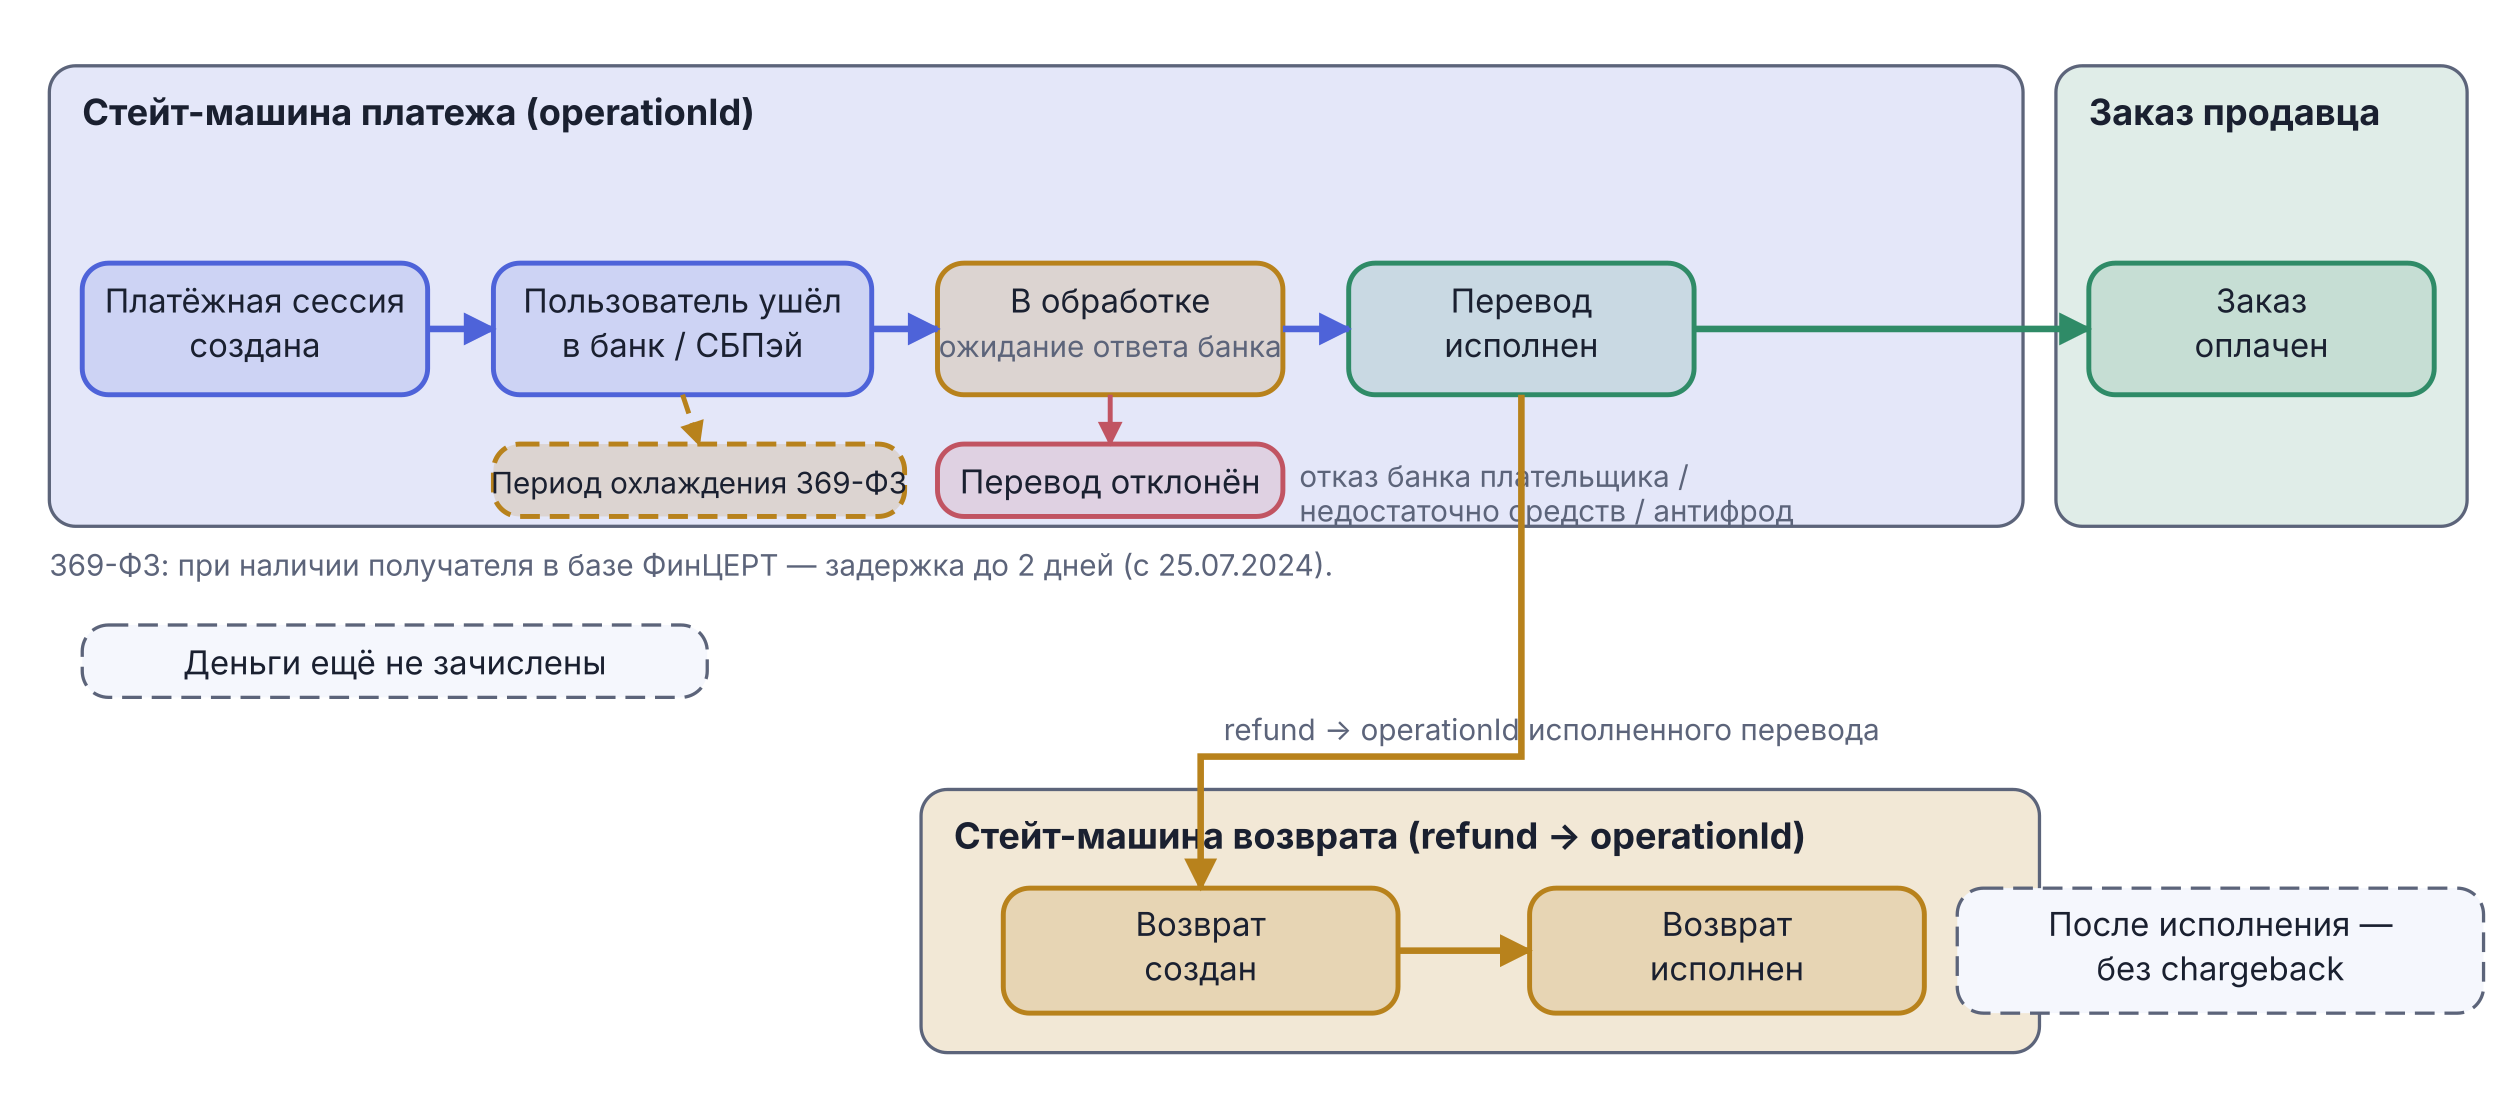
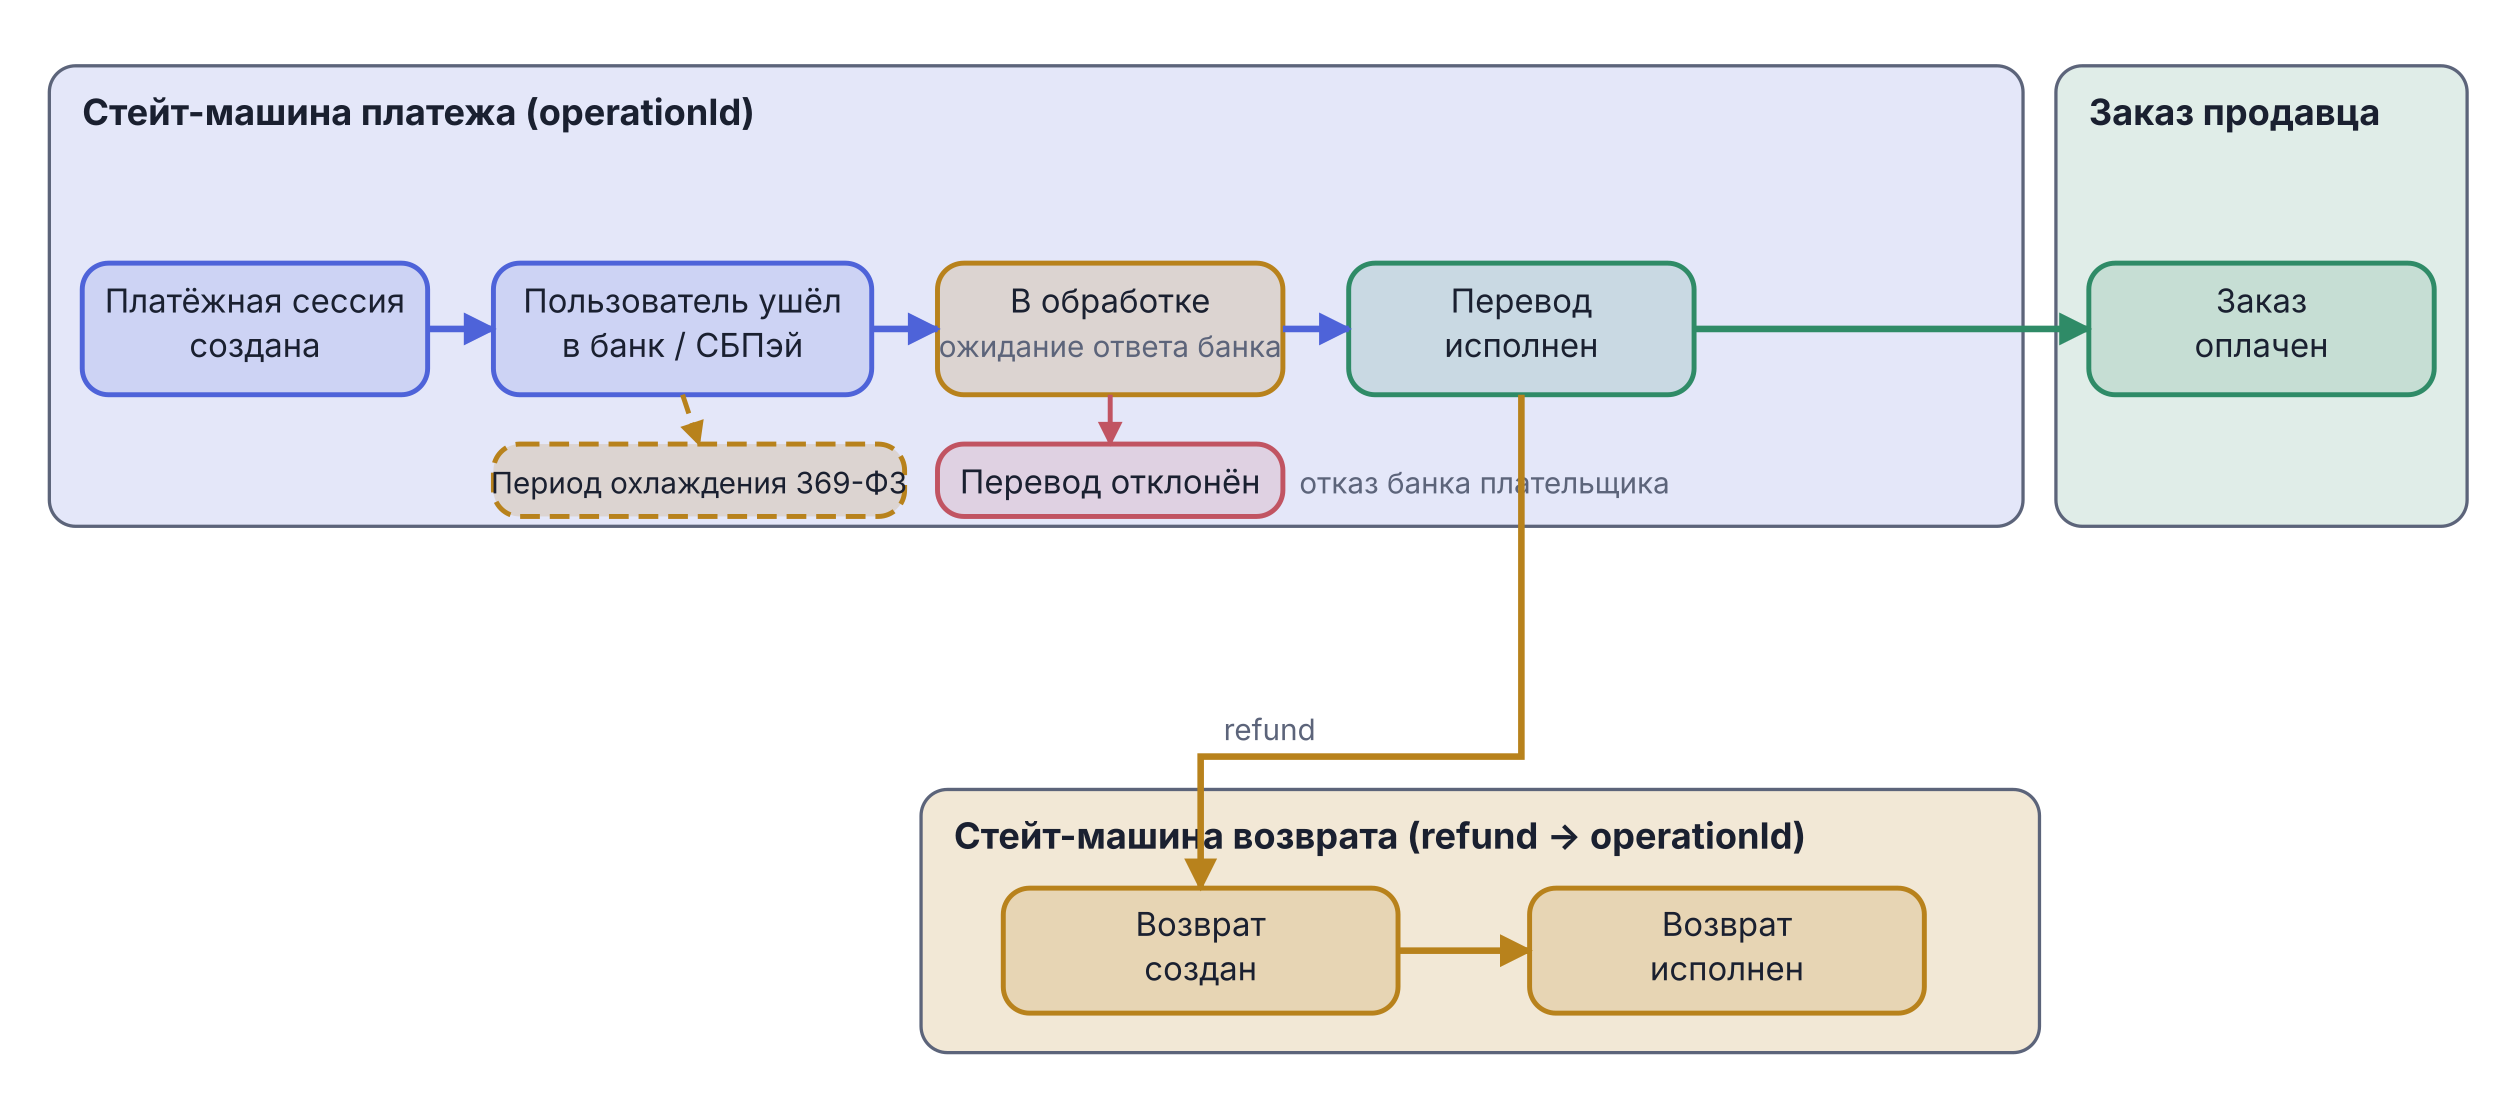
<svg xmlns="http://www.w3.org/2000/svg" viewBox="0 0 760 340" width="760" height="340">
  <defs>
    <marker id="arr-Good" viewBox="0 0 10 10" refX="9" refY="5" markerWidth="5" markerHeight="5" orient="auto">
      <path d="M0,0 L10,5 L0,10 Z" fill="#2F8B67" />
    </marker>
    <marker id="arr-AccentA" viewBox="0 0 10 10" refX="9" refY="5" markerWidth="5" markerHeight="5" orient="auto">
      <path d="M0,0 L10,5 L0,10 Z" fill="#4E63D9" />
    </marker>
    <marker id="arr-Warn" viewBox="0 0 10 10" refX="9" refY="5" markerWidth="5" markerHeight="5" orient="auto">
      <path d="M0,0 L10,5 L0,10 Z" fill="#B8821C" />
    </marker>
    <marker id="arr-Bad" viewBox="0 0 10 10" refX="9" refY="5" markerWidth="5" markerHeight="5" orient="auto">
      <path d="M0,0 L10,5 L0,10 Z" fill="#C15462" />
    </marker>
    <marker id="arr-Muted" viewBox="0 0 10 10" refX="9" refY="5" markerWidth="5" markerHeight="5" orient="auto">
      <path d="M0,0 L10,5 L0,10 Z" fill="#5C647A" />
    </marker>
  </defs>
  <rect x="15.0" y="20.0" width="600" height="140" rx="8" fill="#4E63D9" fill-opacity="0.15" stroke="#5C647A" stroke-width="1" />
  <rect x="625.0" y="20.0" width="125" height="140" rx="8" fill="#2F8B67" fill-opacity="0.15" stroke="#5C647A" stroke-width="1" />
  <rect x="280.0" y="240.0" width="340" height="80" rx="8" fill="#B8821C" fill-opacity="0.18" stroke="#5C647A" stroke-width="1" />
  <text x="25.0" y="38.0" font-family="Inter, -apple-system, BlinkMacSystemFont, 'Helvetica Neue', Arial, sans-serif" font-size="11" font-weight="bold" fill="#1A2030">Стейт-машина платежа (operationId)</text>
  <text x="635.0" y="38.0" font-family="Inter, -apple-system, BlinkMacSystemFont, 'Helvetica Neue', Arial, sans-serif" font-size="11" font-weight="bold" fill="#1A2030">Заказ продавца</text>
  <text x="290.0" y="258.0" font-family="Inter, -apple-system, BlinkMacSystemFont, 'Helvetica Neue', Arial, sans-serif" font-size="11" font-weight="bold" fill="#1A2030">Стейт-машина возврата (refund → operationId)</text>
  <rect x="25.0" y="80.0" width="105" height="40" rx="8" fill="#4E63D9" fill-opacity="0.15" stroke="#4E63D9" stroke-width="1.5" />
  <text x="77.5" y="95.0" text-anchor="middle" font-family="Inter, -apple-system, BlinkMacSystemFont, 'Helvetica Neue', Arial, sans-serif" font-size="10" font-weight="normal" fill="#1A2030">Платёжная сессия</text>
  <text x="77.5" y="108.5" text-anchor="middle" font-family="Inter, -apple-system, BlinkMacSystemFont, 'Helvetica Neue', Arial, sans-serif" font-size="10" font-weight="normal" fill="#1A2030">создана</text>
  <rect x="150.0" y="80.0" width="115" height="40" rx="8" fill="#4E63D9" fill-opacity="0.15" stroke="#4E63D9" stroke-width="1.5" />
  <text x="207.5" y="95.0" text-anchor="middle" font-family="Inter, -apple-system, BlinkMacSystemFont, 'Helvetica Neue', Arial, sans-serif" font-size="10" font-weight="normal" fill="#1A2030">Пользователь ушёл</text>
  <text x="207.5" y="108.5" text-anchor="middle" font-family="Inter, -apple-system, BlinkMacSystemFont, 'Helvetica Neue', Arial, sans-serif" font-size="10" font-weight="normal" fill="#1A2030">в банк / СБПэй</text>
  <rect x="285.0" y="80.0" width="105" height="40" rx="8" fill="#B8821C" fill-opacity="0.18" stroke="#B8821C" stroke-width="1.5" />
  <text x="337.5" y="95.0" text-anchor="middle" font-family="Inter, -apple-system, BlinkMacSystemFont, 'Helvetica Neue', Arial, sans-serif" font-size="10" font-weight="normal" fill="#1A2030">В обработке</text>
  <text x="337.5" y="108.5" text-anchor="middle" font-family="Inter, -apple-system, BlinkMacSystemFont, 'Helvetica Neue', Arial, sans-serif" font-size="9" font-weight="normal" fill="#5C647A">ожидание ответа банка</text>
  <rect x="410.0" y="80.0" width="105" height="40" rx="8" fill="#2F8B67" fill-opacity="0.15" stroke="#2F8B67" stroke-width="1.5" />
  <text x="462.5" y="95.0" text-anchor="middle" font-family="Inter, -apple-system, BlinkMacSystemFont, 'Helvetica Neue', Arial, sans-serif" font-size="10" font-weight="normal" fill="#1A2030">Перевод</text>
  <text x="462.5" y="108.5" text-anchor="middle" font-family="Inter, -apple-system, BlinkMacSystemFont, 'Helvetica Neue', Arial, sans-serif" font-size="10" font-weight="normal" fill="#1A2030">исполнен</text>
  <rect x="635.0" y="80.0" width="105" height="40" rx="8" fill="#2F8B67" fill-opacity="0.15" stroke="#2F8B67" stroke-width="1.5" />
  <text x="687.5" y="95.0" text-anchor="middle" font-family="Inter, -apple-system, BlinkMacSystemFont, 'Helvetica Neue', Arial, sans-serif" font-size="10" font-weight="normal" fill="#1A2030">Заказ</text>
  <text x="687.5" y="108.5" text-anchor="middle" font-family="Inter, -apple-system, BlinkMacSystemFont, 'Helvetica Neue', Arial, sans-serif" font-size="10" font-weight="normal" fill="#1A2030">оплачен</text>
  <line x1="130.0" y1="100.0" x2="150.0" y2="100.0" stroke="#4E63D9" stroke-width="2" marker-end="url(#arr-AccentA)" />
  <line x1="265.0" y1="100.0" x2="285.0" y2="100.0" stroke="#4E63D9" stroke-width="2" marker-end="url(#arr-AccentA)" />
  <line x1="390.0" y1="100.0" x2="410.0" y2="100.0" stroke="#4E63D9" stroke-width="2" marker-end="url(#arr-AccentA)" />
  <line x1="515.0" y1="100.0" x2="635.0" y2="100.0" stroke="#2F8B67" stroke-width="2" marker-end="url(#arr-Good)" />
  <rect x="285.0" y="135.0" width="105" height="22" rx="8" fill="#C15462" fill-opacity="0.15" stroke="#C15462" stroke-width="1.5" />
  <text x="337.5" y="150.0" text-anchor="middle" font-family="Inter, -apple-system, BlinkMacSystemFont, 'Helvetica Neue', Arial, sans-serif" font-size="10" font-weight="normal" fill="#1A2030">Перевод отклонён</text>
  <line x1="337.5" y1="120.0" x2="337.5" y2="135.0" stroke="#C15462" stroke-width="1.5" marker-end="url(#arr-Bad)" />
-   <text x="395.0" y="148.0" font-family="Inter, -apple-system, BlinkMacSystemFont, 'Helvetica Neue', Arial, sans-serif" font-size="9" font-weight="normal" fill="#5C647A">отказ банка плательщика /</text>
-   <text x="395.0" y="158.5" font-family="Inter, -apple-system, BlinkMacSystemFont, 'Helvetica Neue', Arial, sans-serif" font-size="9" font-weight="normal" fill="#5C647A">недостаточно средств / антифрод</text>
+   <text x="395.0" y="150.0" font-family="Inter, -apple-system, BlinkMacSystemFont, 'Helvetica Neue', Arial, sans-serif" font-size="9" font-weight="normal" fill="#5C647A">отказ банка плательщика</text>
  <rect x="150.0" y="135.0" width="125" height="22" rx="8" fill="#B8821C" fill-opacity="0.18" stroke="#B8821C" stroke-width="1.5" stroke-dasharray="6,3" />
  <text x="212.5" y="150.0" text-anchor="middle" font-family="Inter, -apple-system, BlinkMacSystemFont, 'Helvetica Neue', Arial, sans-serif" font-size="9" font-weight="normal" fill="#1A2030">Период охлаждения 369-ФЗ</text>
  <line x1="207.5" y1="120.0" x2="212.5" y2="135.0" stroke="#B8821C" stroke-width="1.5" stroke-dasharray="6,3" marker-end="url(#arr-Warn)" />
-   <text x="15.0" y="175.0" font-family="Inter, -apple-system, BlinkMacSystemFont, 'Helvetica Neue', Arial, sans-serif" font-size="9" font-weight="normal" fill="#5C647A">369-ФЗ: при наличии получателя в базе ФинЦЕРТ — задержка до 2 дней (с 25.07.2024).</text>
-   <rect x="25.0" y="190.0" width="190" height="22" rx="8" fill="#F5F7FD" stroke="#5C647A" stroke-width="1" stroke-dasharray="6,3" />
-   <text x="120.0" y="205.0" text-anchor="middle" font-family="Inter, -apple-system, BlinkMacSystemFont, 'Helvetica Neue', Arial, sans-serif" font-size="10" font-weight="normal" fill="#1A2030">Деньги ещё не зачислены</text>
  <rect x="305.0" y="270.0" width="120" height="38" rx="8" fill="#B8821C" fill-opacity="0.18" stroke="#B8821C" stroke-width="1.5" />
  <text x="365.0" y="284.5" text-anchor="middle" font-family="Inter, -apple-system, BlinkMacSystemFont, 'Helvetica Neue', Arial, sans-serif" font-size="10" font-weight="normal" fill="#1A2030">Возврат</text>
  <text x="365.0" y="298.0" text-anchor="middle" font-family="Inter, -apple-system, BlinkMacSystemFont, 'Helvetica Neue', Arial, sans-serif" font-size="10" font-weight="normal" fill="#1A2030">создан</text>
  <rect x="465.0" y="270.0" width="120" height="38" rx="8" fill="#B8821C" fill-opacity="0.18" stroke="#B8821C" stroke-width="1.5" />
  <text x="525.0" y="284.5" text-anchor="middle" font-family="Inter, -apple-system, BlinkMacSystemFont, 'Helvetica Neue', Arial, sans-serif" font-size="10" font-weight="normal" fill="#1A2030">Возврат</text>
  <text x="525.0" y="298.0" text-anchor="middle" font-family="Inter, -apple-system, BlinkMacSystemFont, 'Helvetica Neue', Arial, sans-serif" font-size="10" font-weight="normal" fill="#1A2030">исполнен</text>
  <path d="M 462.5,120.0 L 462.5,230.0 L 365.0,230.0 L 365.0,270.0" fill="none" stroke="#B8821C" stroke-width="2" marker-end="url(#arr-Warn)" />
-   <text x="372.0" y="225.0" font-family="Inter, -apple-system, BlinkMacSystemFont, 'Helvetica Neue', Arial, sans-serif" font-size="9" font-weight="normal" fill="#5C647A">refund → operationId исполненного перевода</text>
+   <text x="372.0" y="225.0" font-family="Inter, -apple-system, BlinkMacSystemFont, 'Helvetica Neue', Arial, sans-serif" font-size="9" font-weight="normal" fill="#5C647A">refund</text>
  <line x1="425.0" y1="289.0" x2="465.0" y2="289.0" stroke="#B8821C" stroke-width="2" marker-end="url(#arr-Warn)" />
-   <rect x="595.0" y="270.0" width="160" height="38" rx="8" fill="#F5F7FD" stroke="#5C647A" stroke-width="1" stroke-dasharray="6,3" />
-   <text x="675.0" y="284.5" text-anchor="middle" font-family="Inter, -apple-system, BlinkMacSystemFont, 'Helvetica Neue', Arial, sans-serif" font-size="10" font-weight="normal" fill="#1A2030">После исполнения —</text>
-   <text x="675.0" y="298.0" text-anchor="middle" font-family="Inter, -apple-system, BlinkMacSystemFont, 'Helvetica Neue', Arial, sans-serif" font-size="10" font-weight="normal" fill="#1A2030">без chargeback</text>
</svg>
